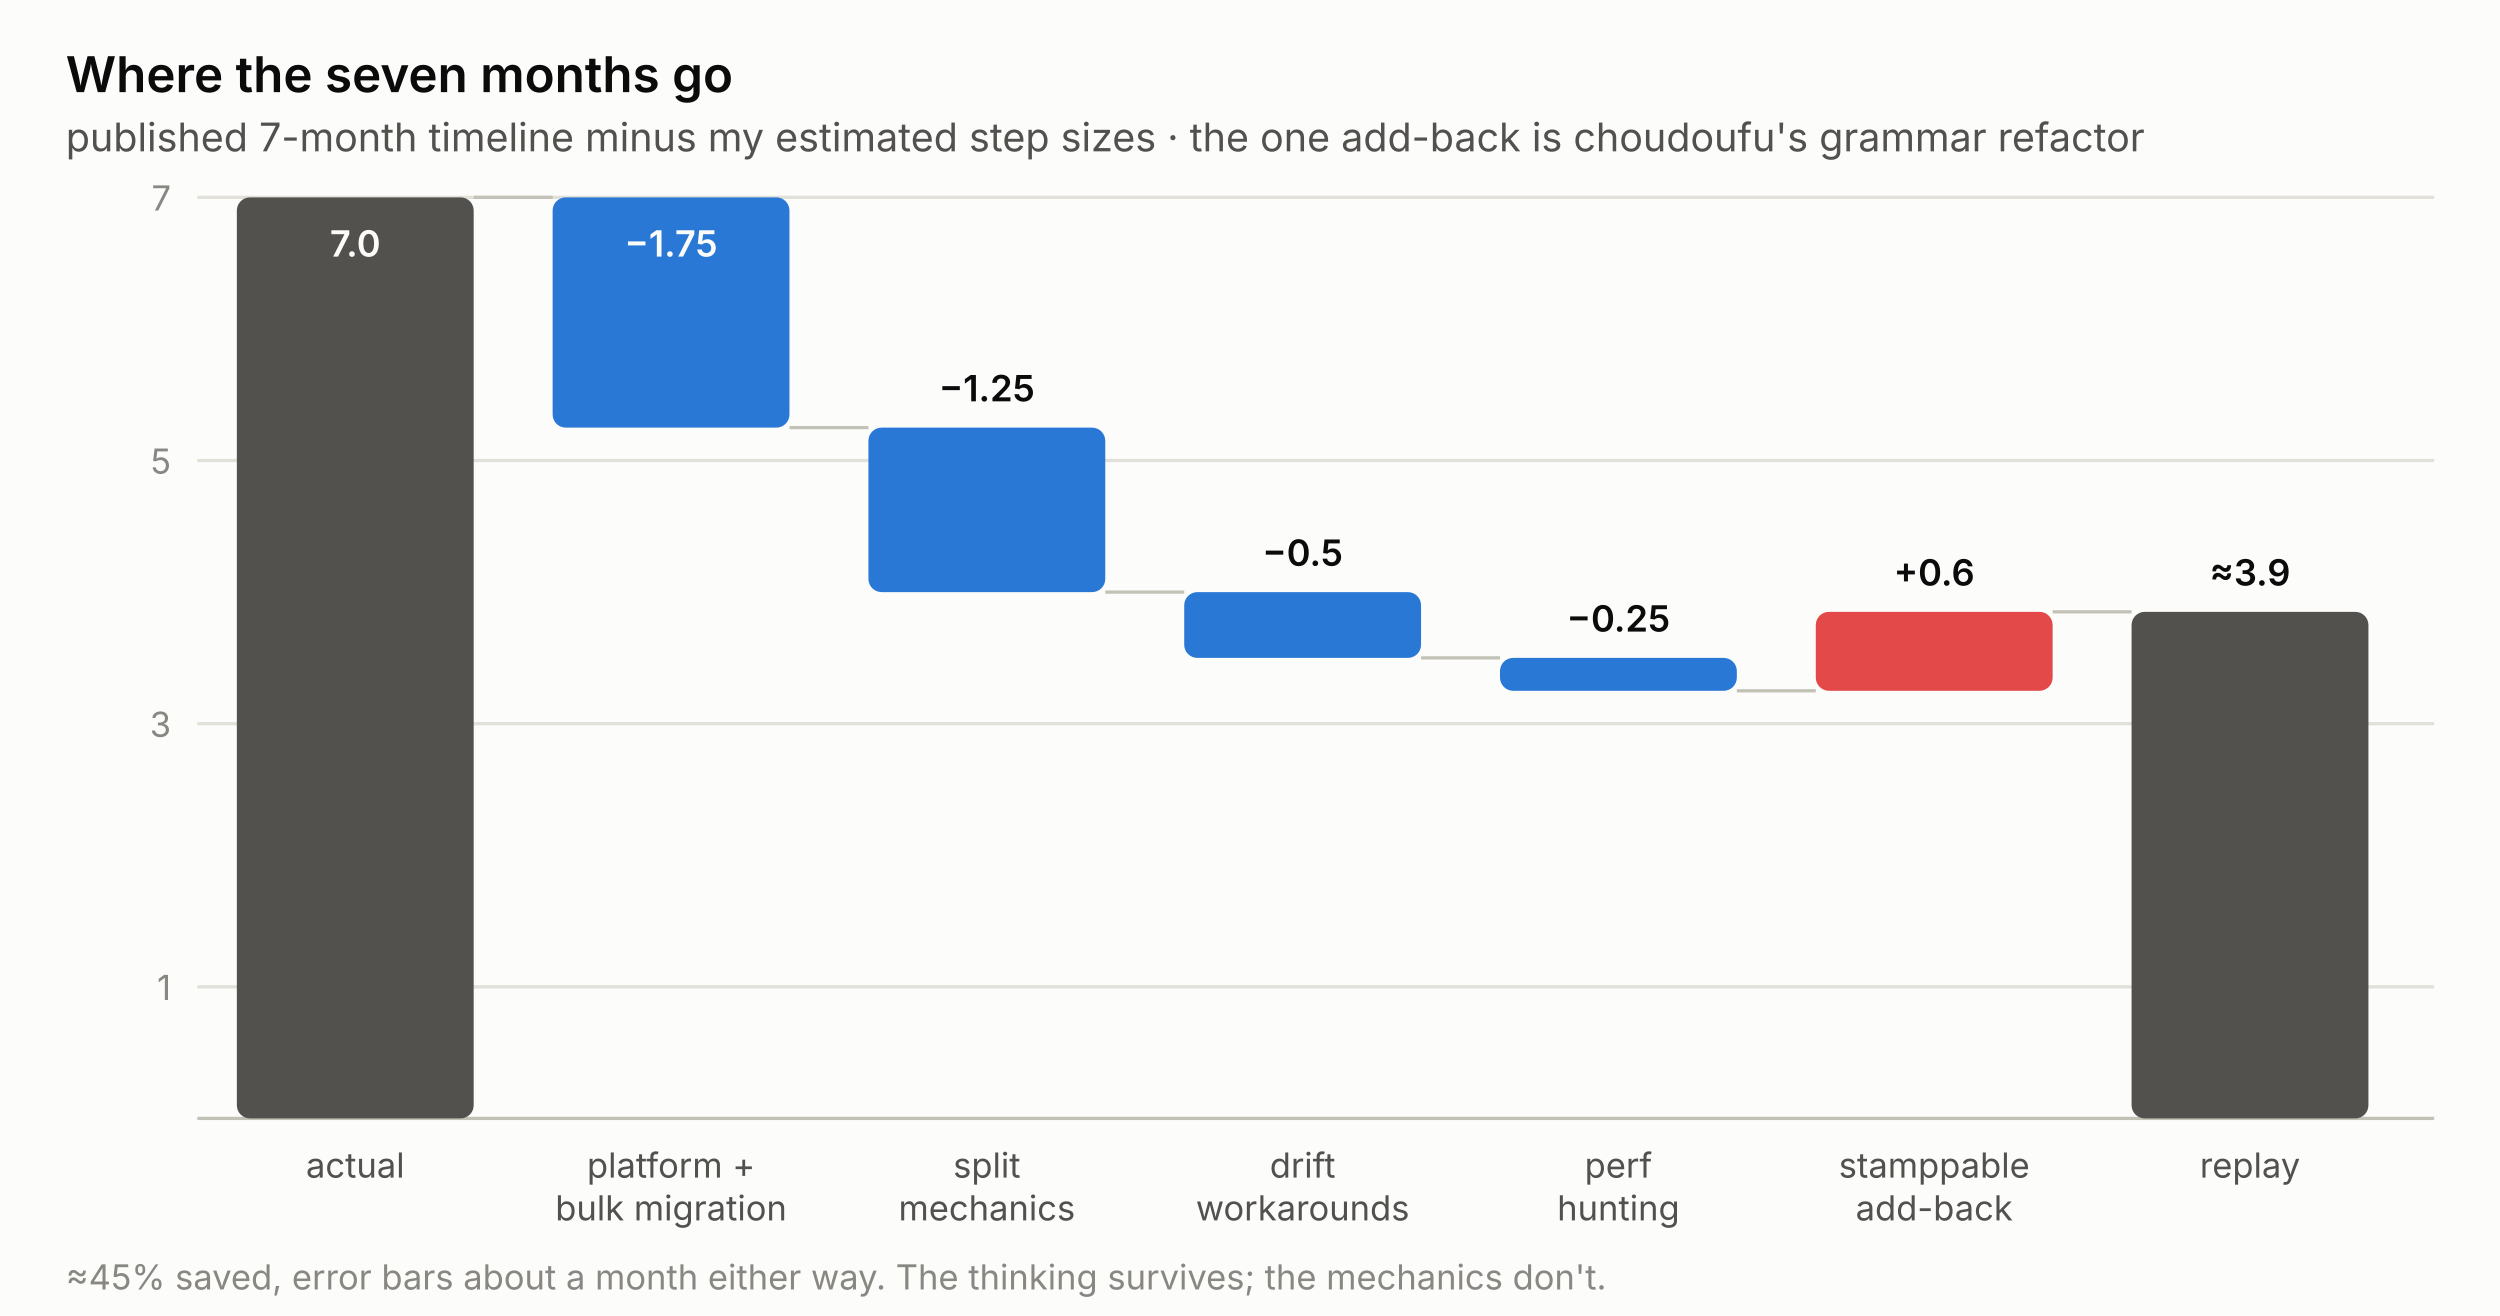
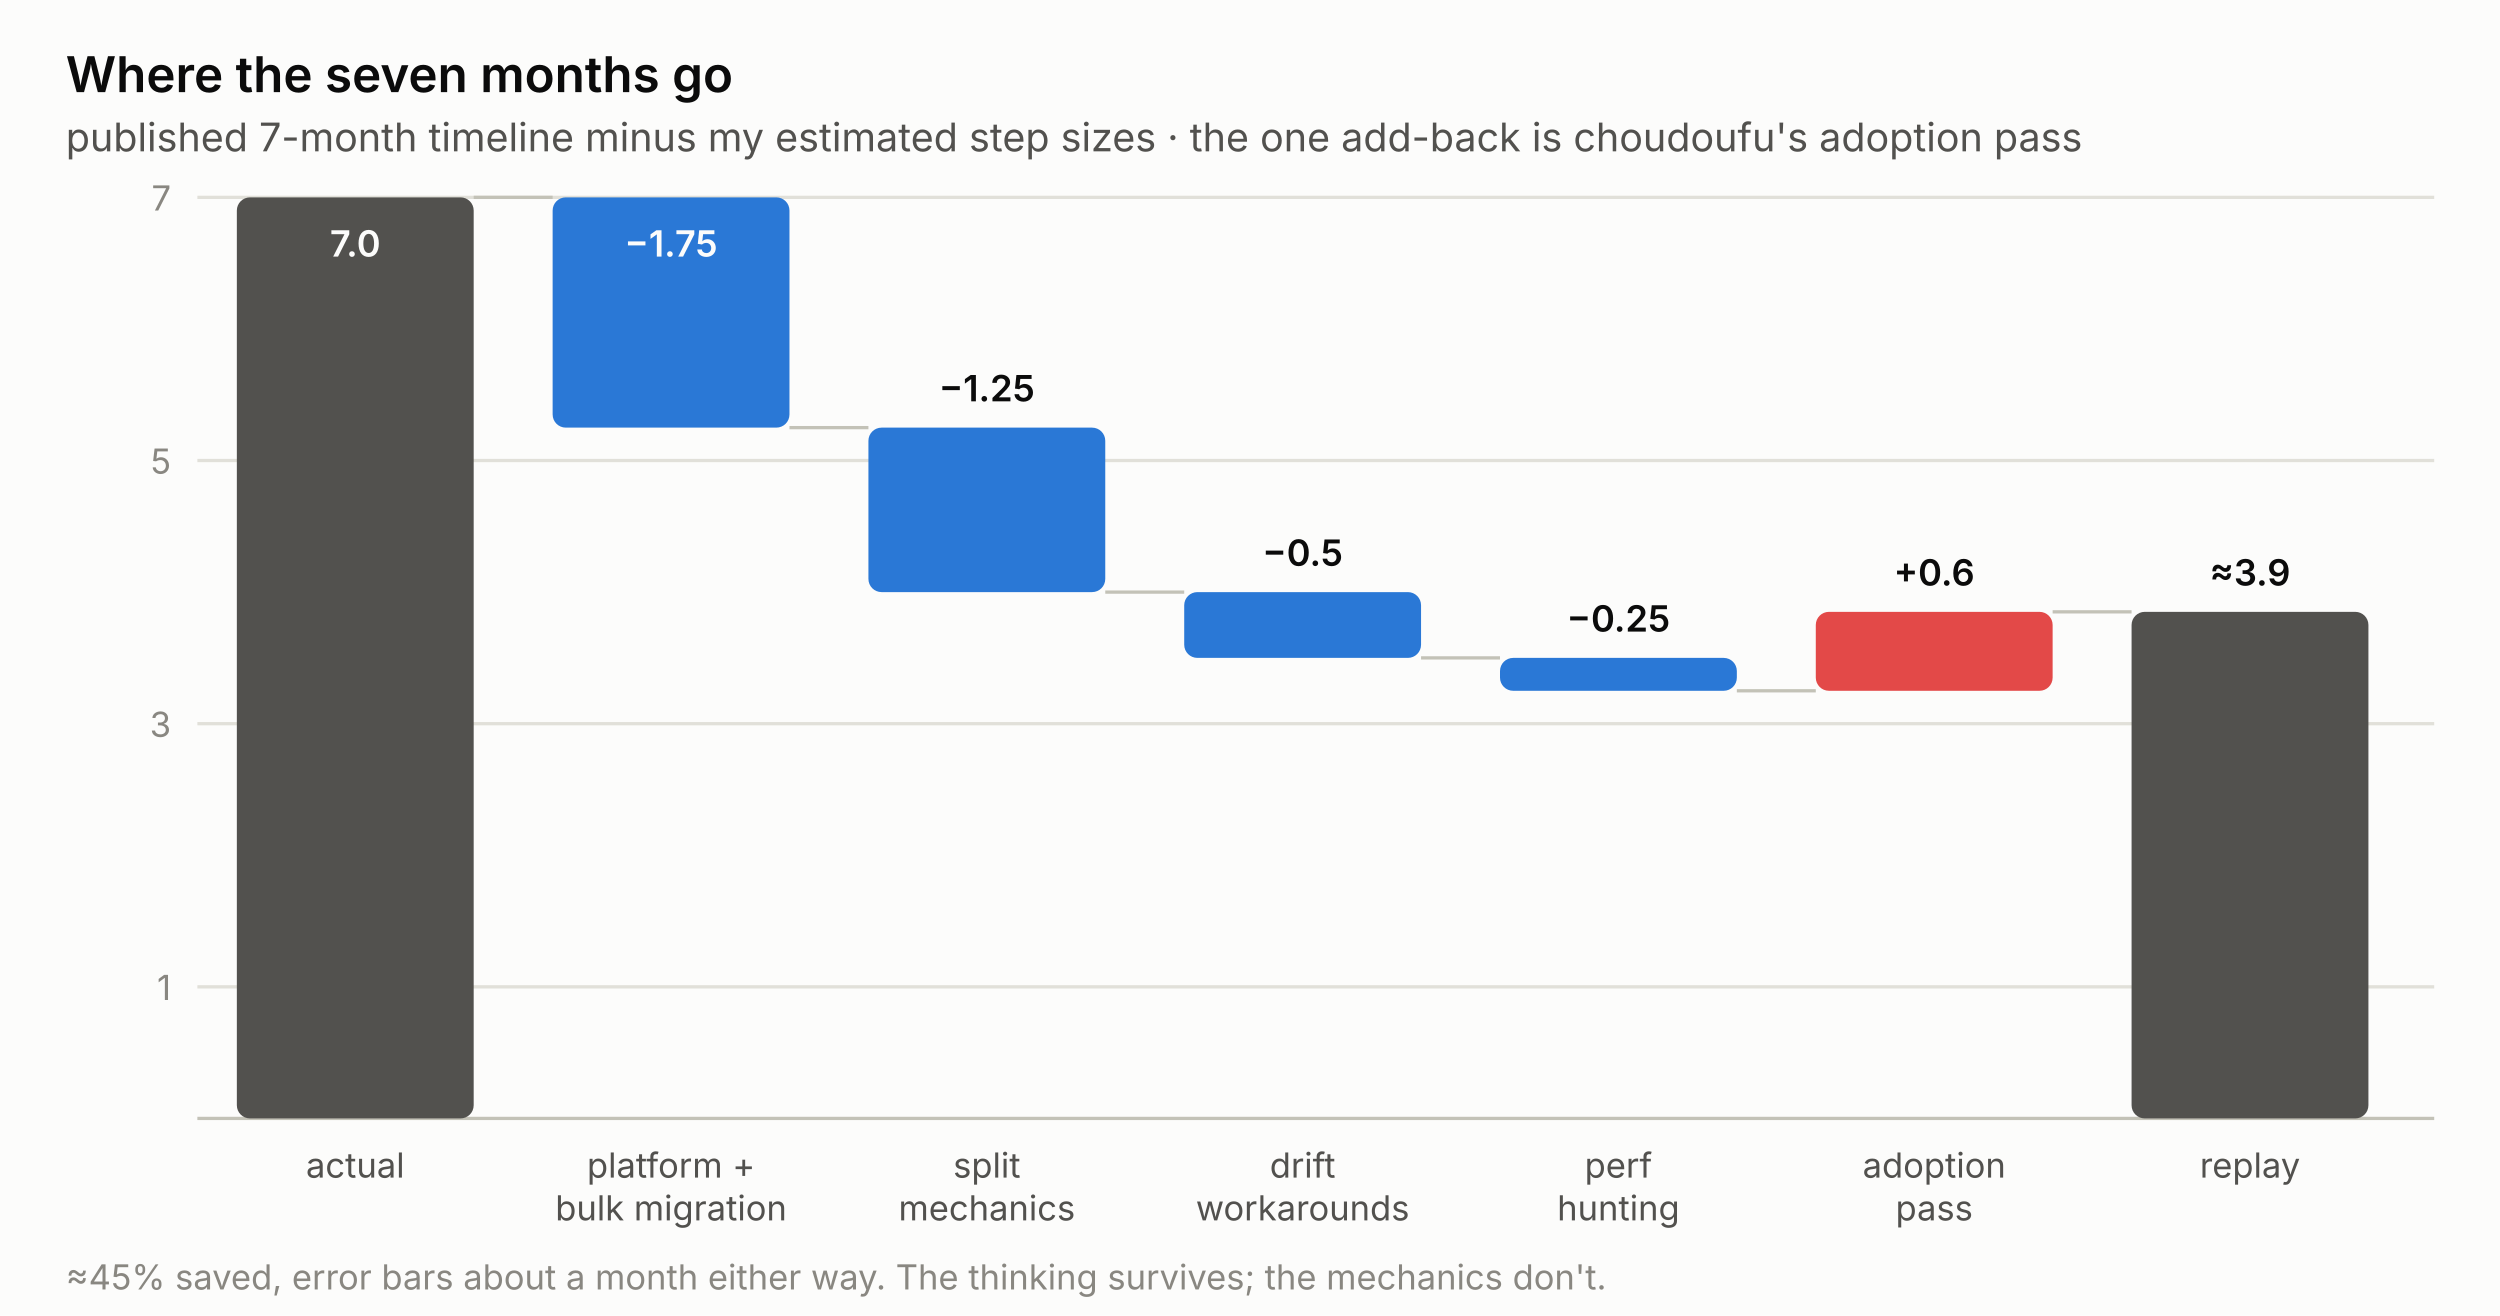
<svg xmlns="http://www.w3.org/2000/svg" width="760" height="400" viewBox="0 0 760 400" font-family="system-ui, -apple-system, 'Segoe UI', sans-serif">
  <rect width="760" height="400" fill="#fcfcfb" />
  <text x="20" y="28" font-size="15" font-weight="600" fill="#0b0b0b">Where the seven months go</text>
-   <text x="20" y="46" font-size="12" fill="#52514e">published 7-month timeline minus my estimated step sizes · the one add-back is choudoufu's grammar refactor</text>
+   <text x="20" y="46" font-size="12" fill="#52514e">published 7-month timeline minus my estimated step sizes · the one add-back is choudoufu's adoption pass</text>
  <g stroke="#e1e0d9" stroke-width="1">
    <line x1="60" y1="60" x2="740" y2="60" />
    <line x1="60" y1="140" x2="740" y2="140" />
    <line x1="60" y1="220" x2="740" y2="220" />
    <line x1="60" y1="300" x2="740" y2="300" />
  </g>
  <g font-size="10.5" fill="#898781" text-anchor="end">
    <text x="52" y="64">7</text>
    <text x="52" y="144">5</text>
    <text x="52" y="224">3</text>
    <text x="52" y="304">1</text>
  </g>
  <line x1="60" y1="340" x2="740" y2="340" stroke="#c3c2b7" stroke-width="1" />
  <rect x="72" y="60" width="72" height="280" rx="4" fill="#52514e" />
  <text x="108" y="78" font-size="11" font-weight="600" fill="#fcfcfb" text-anchor="middle">7.0</text>
  <line x1="144" y1="60" x2="168" y2="60" stroke="#c3c2b7" stroke-width="1" />
  <rect x="168" y="60" width="72" height="70" rx="4" fill="#2a78d6" />
  <text x="204" y="78" font-size="11" font-weight="600" fill="#fcfcfb" text-anchor="middle">−1.75</text>
  <line x1="240" y1="130" x2="264" y2="130" stroke="#c3c2b7" stroke-width="1" />
  <rect x="264" y="130" width="72" height="50" rx="4" fill="#2a78d6" />
  <text x="300" y="122" font-size="11" font-weight="600" fill="#0b0b0b" text-anchor="middle">−1.25</text>
  <line x1="336" y1="180" x2="360" y2="180" stroke="#c3c2b7" stroke-width="1" />
  <rect x="360" y="180" width="72" height="20" rx="4" fill="#2a78d6" />
  <text x="396" y="172" font-size="11" font-weight="600" fill="#0b0b0b" text-anchor="middle">−0.5</text>
  <line x1="432" y1="200" x2="456" y2="200" stroke="#c3c2b7" stroke-width="1" />
  <rect x="456" y="200" width="72" height="10" rx="4" fill="#2a78d6" />
  <text x="492" y="192" font-size="11" font-weight="600" fill="#0b0b0b" text-anchor="middle">−0.25</text>
  <line x1="528" y1="210" x2="552" y2="210" stroke="#c3c2b7" stroke-width="1" />
  <rect x="552" y="186" width="72" height="24" rx="4" fill="#e34948" />
  <text x="588" y="178" font-size="11" font-weight="600" fill="#0b0b0b" text-anchor="middle">+0.6</text>
  <line x1="624" y1="186" x2="648" y2="186" stroke="#c3c2b7" stroke-width="1" />
  <rect x="648" y="186" width="72" height="154" rx="4" fill="#52514e" />
  <text x="684" y="178" font-size="11" font-weight="600" fill="#0b0b0b" text-anchor="middle">≈3.9</text>
  <g font-size="10.5" fill="#52514e" text-anchor="middle">
    <text x="108" y="358">actual</text>
    <text x="204" y="358">platform +</text>
    <text x="204" y="371">bulk migration</text>
    <text x="300" y="358">split</text>
    <text x="300" y="371">mechanics</text>
    <text x="396" y="358">drift</text>
    <text x="396" y="371">workarounds</text>
    <text x="492" y="358">perf</text>
    <text x="492" y="371">hunting</text>
-     <text x="588" y="358">stamppable</text>
-     <text x="588" y="371">add-back</text>
+     <text x="588" y="358">adoption</text>
+     <text x="588" y="371">pass</text>
    <text x="684" y="358">replay</text>
  </g>
  <text x="20" y="392" font-size="10.5" fill="#898781">≈45% saved, error bars about a month either way. The thinking survives; the mechanics don't.</text>
</svg>
